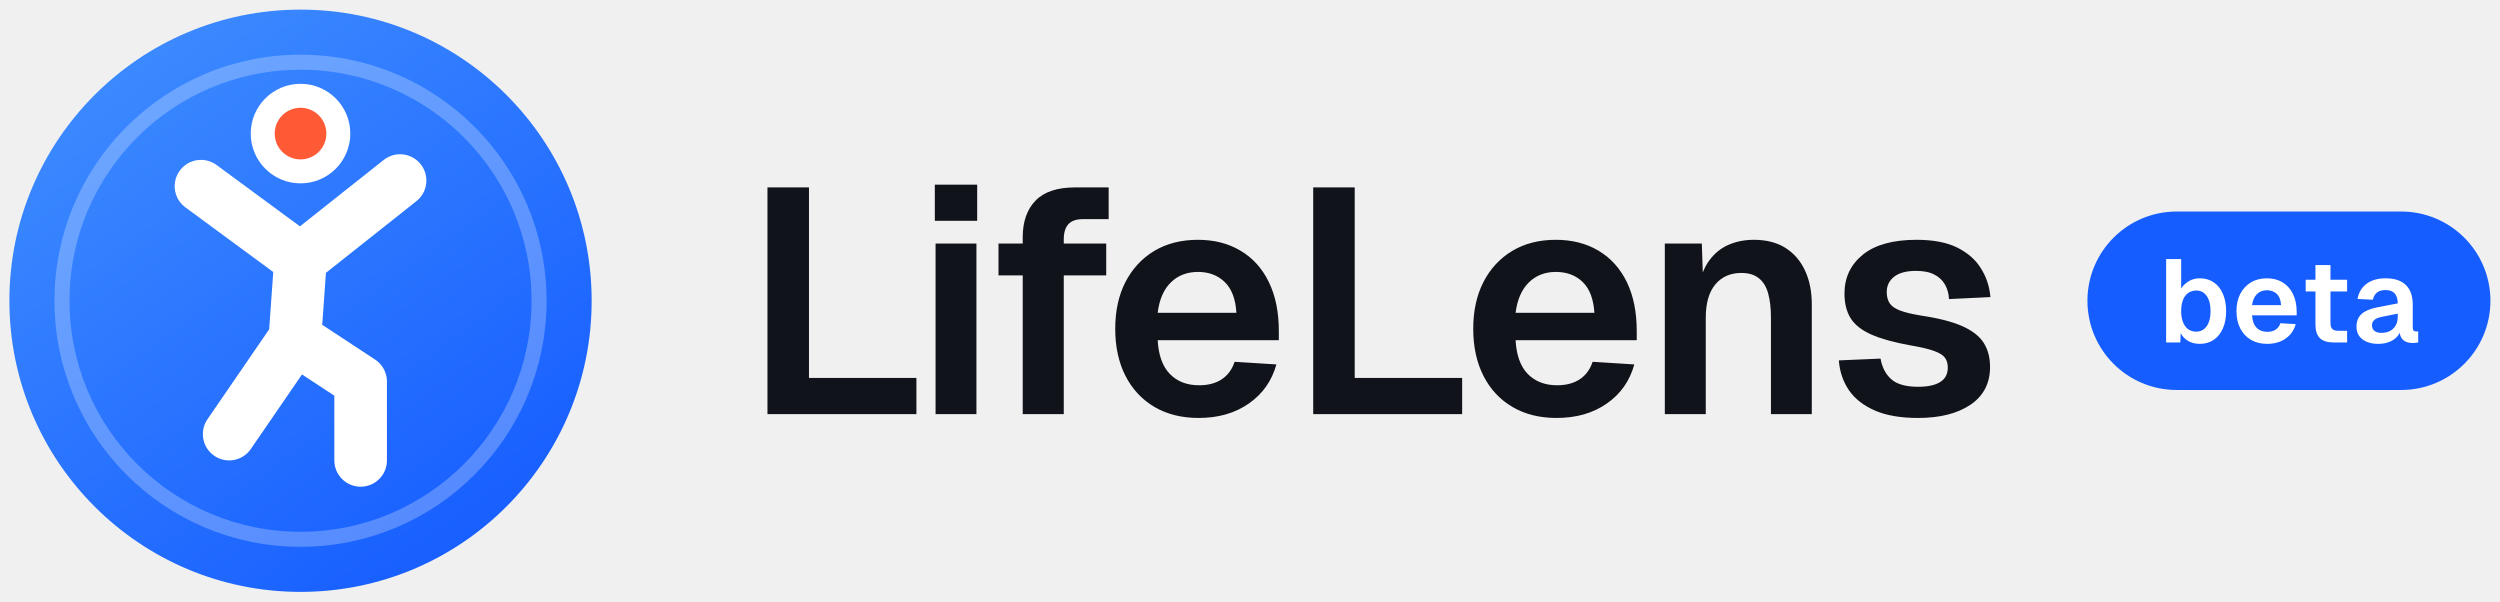
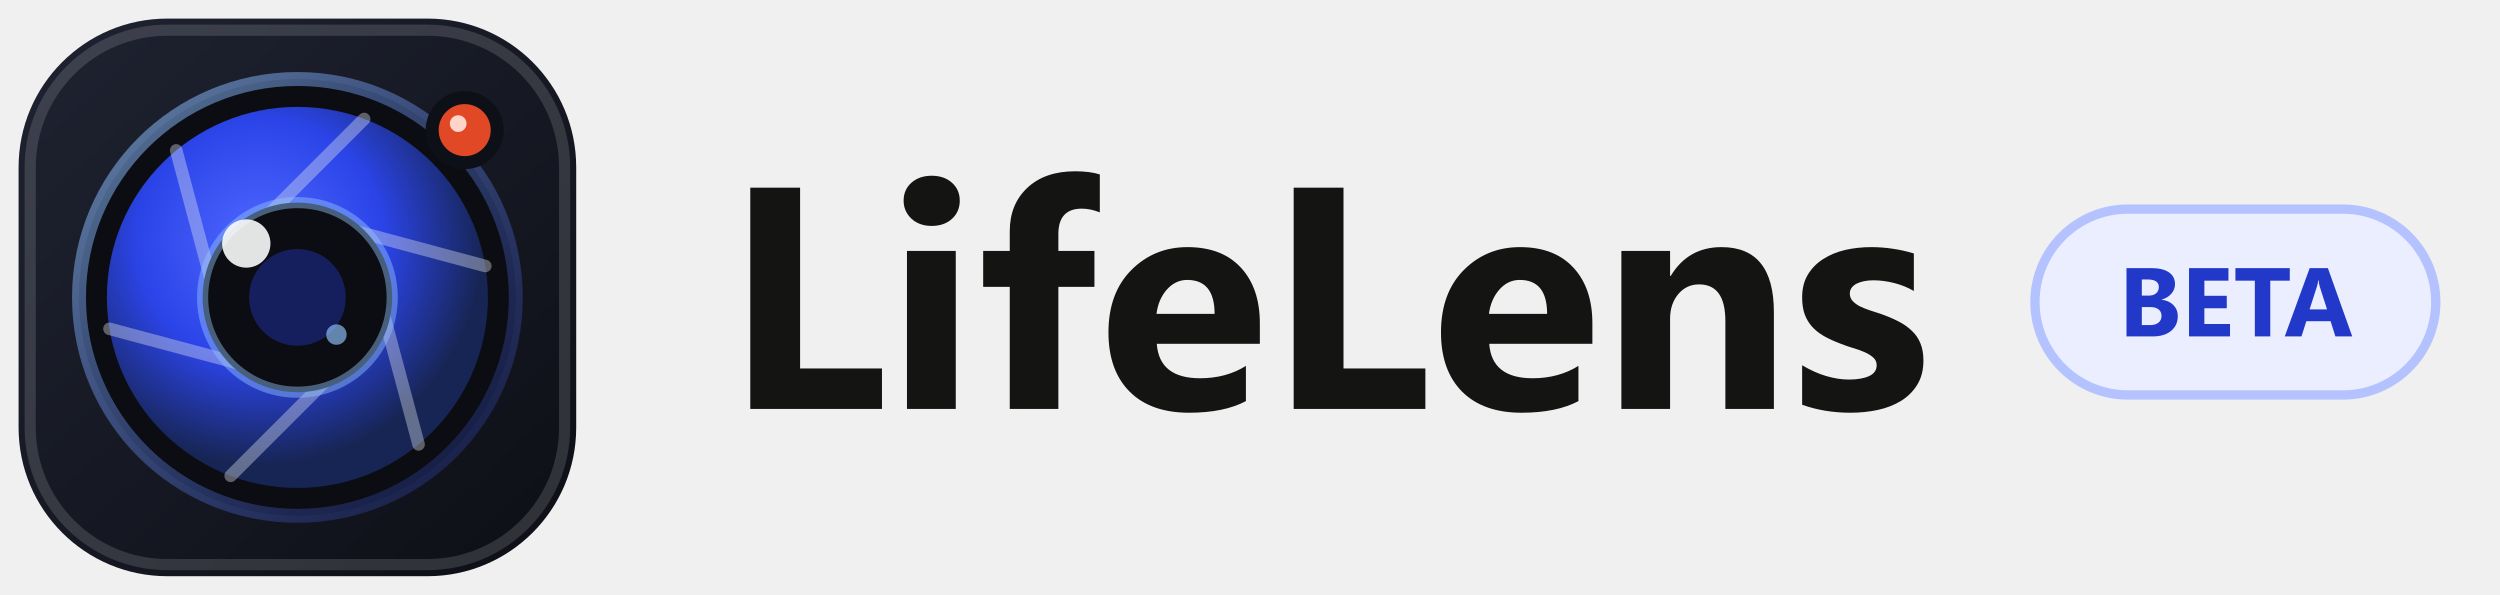
- <svg xmlns="http://www.w3.org/2000/svg" viewBox="0 0 266.2 64" width="266" height="64" role="img" aria-label="LifeLens beta">
+ <svg xmlns="http://www.w3.org/2000/svg" viewBox="0 0 269 64" width="269" height="64" role="img" aria-label="LifeLens beta">
  <g id="mark">
    <defs>
-       <linearGradient id="lifelens-wm-g" x1="12" y1="4" x2="52" y2="60" gradientUnits="userSpaceOnUse">
-         <stop offset="0" stop-color="#3D8BFF" />
-         <stop offset="1" stop-color="#165DFF" />
+       <linearGradient id="ll-wm-housing" x1="6" y1="4" x2="58" y2="60" gradientUnits="userSpaceOnUse">
+         <stop offset="0" stop-color="#1E2230" />
+         <stop offset="1" stop-color="#0E1017" />
+       </linearGradient>
+       <radialGradient id="ll-wm-glass" cx="28" cy="26" r="24" gradientUnits="userSpaceOnUse">
+         <stop offset="0" stop-color="#4F67FF" />
+         <stop offset="0.55" stop-color="#2B44E8" />
+         <stop offset="1" stop-color="#172554" />
+       </radialGradient>
+       <linearGradient id="ll-wm-rim" x1="12" y1="12" x2="52" y2="52" gradientUnits="userSpaceOnUse">
+         <stop offset="0" stop-color="#93C5FD" stop-opacity="0.55" />
+         <stop offset="1" stop-color="#3B55F5" stop-opacity="0.2" />
      </linearGradient>
    </defs>
-     <circle cx="32" cy="32" r="31" fill="url(#lifelens-wm-g)" />
-     <circle cx="32" cy="32" r="25.4" fill="none" stroke="#FFFFFF" stroke-opacity="0.26" stroke-width="1.6" />
-     <path d="M21.4 19.8 L32 27.6 L42.6 19.2 M32 27.6 L31.4 36 L24.4 46.2 M31.4 36 L38.4 40.6 L38.4 49" fill="none" stroke="#FFFFFF" stroke-width="5.6" stroke-linecap="round" stroke-linejoin="round" />
-     <circle cx="32" cy="14.2" r="5.3" fill="#FFFFFF" />
-     <circle cx="32" cy="14.2" r="2.75" fill="#FF5A36" />
+     <rect x="2" y="2" width="60" height="60" rx="16" fill="url(#ll-wm-housing)" />
+     <rect x="3.25" y="3.25" width="57.5" height="57.5" rx="14.75" fill="none" stroke="#FFFFFF" stroke-opacity="0.14" stroke-width="1.2" />
+     <circle cx="32" cy="32" r="23.5" fill="#0B0D13" stroke="url(#ll-wm-rim)" stroke-width="1.5" />
+     <circle cx="32" cy="32" r="20.5" fill="url(#ll-wm-glass)" />
+     <g>
+       <line x1="40.21" y1="29.80" x2="45.04" y2="47.82" stroke="#E2E8F0" stroke-opacity="0.38" stroke-width="1.35" stroke-linecap="round" />
+       <line x1="38.01" y1="38.01" x2="24.82" y2="51.20" stroke="#E2E8F0" stroke-opacity="0.38" stroke-width="1.35" stroke-linecap="round" />
+       <line x1="29.80" y1="40.21" x2="11.78" y2="35.38" stroke="#E2E8F0" stroke-opacity="0.38" stroke-width="1.35" stroke-linecap="round" />
+       <line x1="23.79" y1="34.20" x2="18.96" y2="16.18" stroke="#E2E8F0" stroke-opacity="0.38" stroke-width="1.35" stroke-linecap="round" />
+       <line x1="25.99" y1="25.99" x2="39.18" y2="12.80" stroke="#E2E8F0" stroke-opacity="0.38" stroke-width="1.35" stroke-linecap="round" />
+       <line x1="34.20" y1="23.79" x2="52.22" y2="28.62" stroke="#E2E8F0" stroke-opacity="0.38" stroke-width="1.35" stroke-linecap="round" />
+     </g>
+     <circle cx="32" cy="32" r="10.2" fill="#0B0D13" stroke="#93C5FD" stroke-opacity="0.45" stroke-width="1.2" />
+     <circle cx="32" cy="32" r="5.2" fill="#2B44E8" fill-opacity="0.35" />
+     <circle cx="26.5" cy="26.2" r="2.6" fill="#FFFFFF" fill-opacity="0.88" />
+     <circle cx="36.2" cy="36.0" r="1.1" fill="#93C5FD" fill-opacity="0.65" />
+     <circle cx="50" cy="14" r="4.2" fill="#0E1017" />
+     <circle cx="50" cy="14" r="2.8" fill="#E04826" />
+     <circle cx="49.3" cy="13.3" r="0.9" fill="#FFD4C9" />
  </g>
-   <path id="wordmark" fill="#10131A" d="M81.72 44.07V19.93H86.14V42.7L83.74 40.22H97.58V44.07Z M99.62 44.07V25.91H103.97V44.07ZM99.54 23.49V19.64H104.05V23.49Z M108.9 44.07V25.22Q108.9 22.75 110.26 21.34Q111.62 19.93 114.49 19.93H118.05V23.31H115.31Q114.25 23.31 113.76 23.85Q113.27 24.4 113.27 25.44V44.07ZM106.32 29.3V25.91H117.79V29.3Z M127.64 44.48Q124.93 44.48 122.93 43.31Q120.94 42.14 119.84 40Q118.75 37.86 118.75 34.99Q118.75 32.12 119.84 30Q120.94 27.88 122.91 26.69Q124.89 25.51 127.56 25.51Q130.15 25.51 132.09 26.67Q134.04 27.82 135.1 30Q136.17 32.18 136.17 35.23V36.2H123.27Q123.4 38.6 124.57 39.8Q125.74 41 127.69 41Q129.15 41 130.11 40.35Q131.07 39.7 131.46 38.5L135.91 38.78Q135.18 41.41 132.98 42.94Q130.78 44.48 127.64 44.48ZM123.27 33.28H131.65Q131.52 31.07 130.4 30Q129.29 28.93 127.56 28.93Q125.81 28.93 124.67 30.05Q123.53 31.17 123.27 33.28Z M139.83 44.07V19.93H144.25V42.7L141.85 40.22H155.69V44.07Z M165.75 44.48Q163.04 44.48 161.05 43.31Q159.05 42.14 157.96 40Q156.87 37.86 156.87 34.99Q156.87 32.12 157.96 30Q159.05 27.88 161.03 26.69Q163 25.51 165.67 25.51Q168.26 25.51 170.21 26.67Q172.15 27.82 173.22 30Q174.28 32.18 174.28 35.23V36.2H161.38Q161.51 38.6 162.68 39.8Q163.86 41 165.81 41Q167.26 41 168.23 40.35Q169.19 39.7 169.58 38.5L174.02 38.78Q173.3 41.41 171.1 42.94Q168.9 44.48 165.75 44.48ZM161.38 33.28H169.77Q169.63 31.07 168.52 30Q167.41 28.93 165.67 28.93Q163.93 28.93 162.79 30.05Q161.65 31.17 161.38 33.28Z M177.27 44.07V25.91H181.21L181.38 31.01L180.85 30.8Q181.14 28.9 181.98 27.74Q182.82 26.58 184.06 26.04Q185.29 25.51 186.75 25.51Q188.76 25.51 190.13 26.38Q191.5 27.26 192.21 28.81Q192.92 30.35 192.92 32.39V44.07H188.57V33.8Q188.57 32.27 188.27 31.21Q187.98 30.15 187.28 29.6Q186.59 29.04 185.42 29.04Q183.67 29.04 182.65 30.26Q181.63 31.48 181.63 33.8V44.07Z M204.24 44.48Q201.45 44.48 199.64 43.69Q197.82 42.9 196.87 41.52Q195.93 40.13 195.8 38.35L200.24 38.16Q200.49 39.58 201.4 40.37Q202.3 41.16 204.25 41.16Q205.77 41.16 206.58 40.66Q207.4 40.16 207.4 39.11Q207.4 38.49 207.11 38.08Q206.82 37.67 205.98 37.36Q205.15 37.05 203.53 36.77Q200.78 36.28 199.22 35.58Q197.67 34.88 197.03 33.82Q196.4 32.77 196.4 31.23Q196.4 28.68 198.36 27.09Q200.31 25.51 204.09 25.51Q206.72 25.51 208.39 26.33Q210.07 27.16 210.93 28.55Q211.8 29.93 211.94 31.61L207.53 31.82Q207.49 30.97 207.11 30.29Q206.73 29.61 205.98 29.22Q205.24 28.82 204.02 28.82Q202.48 28.82 201.69 29.44Q200.9 30.06 200.9 31.07Q200.9 31.8 201.22 32.28Q201.54 32.75 202.32 33.04Q203.11 33.34 204.45 33.56Q207.25 33.97 208.89 34.68Q210.52 35.39 211.21 36.46Q211.9 37.53 211.9 39.05Q211.9 41.66 209.82 43.07Q207.73 44.48 204.24 44.48Z" />
+   <path id="wordmark" fill="#141413" d="M94.90 44.00 L80.73 44.00 L80.73 20.19 L86.09 20.19 L86.09 39.65 L94.90 39.65 L94.90 44.00 Z M100.25 24.31 Q98.92 24.31 98.07 23.53 Q97.23 22.73 97.23 21.59 Q97.23 20.41 98.07 19.66 Q98.92 18.91 100.25 18.91 Q101.59 18.91 102.43 19.66 Q103.27 20.41 103.27 21.59 Q103.27 22.78 102.43 23.55 Q101.59 24.31 100.25 24.31 Z M102.84 44.00 L97.59 44.00 L97.59 27.00 L102.84 27.00 L102.84 44.00 Z M118.34 22.85 Q117.33 22.45 116.40 22.45 Q113.88 22.45 113.88 25.19 L113.88 27.00 L117.76 27.00 L117.76 30.87 L113.88 30.87 L113.88 44.00 L108.65 44.00 L108.65 30.87 L105.79 30.87 L105.79 27.00 L108.65 27.00 L108.65 24.89 Q108.65 21.98 110.54 20.21 Q112.43 18.43 115.68 18.43 Q117.28 18.43 118.34 18.77 L118.34 22.85 Z M135.56 36.99 L124.47 36.99 Q124.73 40.70 129.13 40.70 Q131.94 40.70 134.06 39.37 L134.06 43.16 Q131.71 44.41 127.94 44.41 Q123.82 44.41 121.55 42.14 Q119.27 39.85 119.27 35.77 Q119.27 31.53 121.73 29.06 Q124.19 26.59 127.77 26.59 Q131.49 26.59 133.52 28.80 Q135.56 31.00 135.56 34.79 L135.56 36.99 Z M130.69 33.77 Q130.69 30.12 127.74 30.12 Q126.48 30.12 125.55 31.16 Q124.63 32.21 124.44 33.77 L130.69 33.77 Z M153.37 44.00 L139.20 44.00 L139.20 20.19 L144.56 20.19 L144.56 39.65 L153.37 39.65 L153.37 44.00 Z M171.34 36.99 L160.24 36.99 Q160.51 40.70 164.91 40.70 Q167.71 40.70 169.84 39.37 L169.84 43.16 Q167.48 44.41 163.71 44.41 Q159.60 44.41 157.32 42.14 Q155.05 39.85 155.05 35.77 Q155.05 31.53 157.50 29.06 Q159.96 26.59 163.55 26.59 Q167.27 26.59 169.30 28.80 Q171.34 31.00 171.34 34.79 L171.34 36.99 Z M166.47 33.77 Q166.47 30.12 163.52 30.12 Q162.25 30.12 161.33 31.16 Q160.41 32.21 160.21 33.77 L166.47 33.77 Z M190.87 44.00 L185.65 44.00 L185.65 34.55 Q185.65 30.60 182.82 30.60 Q181.46 30.60 180.58 31.65 Q179.70 32.70 179.70 34.30 L179.70 44.00 L174.46 44.00 L174.46 27.00 L179.70 27.00 L179.70 29.69 L179.77 29.69 Q181.64 26.59 185.23 26.59 Q190.87 26.59 190.87 33.59 L190.87 44.00 Z M193.91 43.55 L193.91 39.30 Q195.21 40.08 196.49 40.46 Q197.78 40.84 198.93 40.84 Q200.32 40.84 201.13 40.46 Q201.93 40.08 201.93 39.30 Q201.93 38.80 201.57 38.48 Q201.20 38.14 200.63 37.89 Q200.06 37.64 199.37 37.44 Q198.69 37.24 198.07 36.99 Q197.05 36.61 196.27 36.17 Q195.50 35.73 194.98 35.15 Q194.46 34.57 194.18 33.81 Q193.91 33.04 193.91 32.00 Q193.91 30.57 194.53 29.54 Q195.16 28.51 196.20 27.86 Q197.23 27.20 198.56 26.89 Q199.90 26.59 201.35 26.59 Q202.48 26.59 203.64 26.76 Q204.80 26.93 205.93 27.27 L205.93 31.31 Q204.93 30.73 203.80 30.45 Q202.66 30.16 201.57 30.16 Q201.05 30.16 200.59 30.25 Q200.14 30.34 199.79 30.51 Q199.44 30.69 199.24 30.96 Q199.04 31.23 199.04 31.58 Q199.04 32.05 199.34 32.38 Q199.64 32.71 200.12 32.96 Q200.60 33.19 201.19 33.39 Q201.78 33.57 202.36 33.77 Q203.41 34.14 204.25 34.57 Q205.10 35.00 205.71 35.59 Q206.32 36.16 206.64 36.95 Q206.96 37.73 206.96 38.80 Q206.96 40.31 206.30 41.39 Q205.65 42.45 204.56 43.13 Q203.47 43.80 202.05 44.11 Q200.64 44.41 199.11 44.41 Q196.30 44.41 193.91 43.55 Z" />
  <g id="beta-tag">
-     <rect x="222.27" y="22.50" width="42.91" height="19" rx="9.5" fill="#165DFF" />
-     <path fill="#FFFFFF" d="M234.23 36.59Q233.53 36.59 233.01 36.29Q232.49 35.99 232.2 35.45L232.16 36.44H230.65V27.56H232.25V30.71Q232.51 30.26 233.03 29.94Q233.54 29.61 234.23 29.61Q235.09 29.61 235.72 30.04Q236.35 30.47 236.69 31.26Q237.04 32.04 237.04 33.1Q237.04 34.16 236.69 34.95Q236.35 35.73 235.72 36.16Q235.09 36.59 234.23 36.59ZM233.86 35.29Q234.55 35.29 234.97 34.71Q235.38 34.13 235.38 33.1Q235.38 32.07 234.97 31.49Q234.56 30.91 233.88 30.91Q233.36 30.91 233 31.17Q232.63 31.43 232.44 31.92Q232.25 32.41 232.25 33.1Q232.25 33.78 232.44 34.27Q232.63 34.76 232.99 35.03Q233.36 35.29 233.86 35.29Z M241.41 36.59Q240.41 36.59 239.68 36.16Q238.95 35.73 238.54 34.94Q238.14 34.16 238.14 33.1Q238.14 32.05 238.54 31.27Q238.95 30.49 239.67 30.05Q240.4 29.61 241.38 29.61Q242.33 29.61 243.05 30.04Q243.76 30.47 244.15 31.27Q244.55 32.07 244.55 33.19V33.55H239.8Q239.85 34.43 240.28 34.87Q240.71 35.31 241.43 35.31Q241.97 35.31 242.32 35.07Q242.67 34.83 242.82 34.39L244.45 34.49Q244.18 35.46 243.37 36.03Q242.57 36.59 241.41 36.59ZM239.8 32.47H242.89Q242.84 31.66 242.43 31.27Q242.02 30.88 241.38 30.88Q240.74 30.88 240.32 31.29Q239.9 31.7 239.8 32.47Z M248.49 36.44Q247.49 36.44 247.02 35.98Q246.55 35.52 246.55 34.53V28.2H248.15V34.37Q248.15 34.84 248.36 35.02Q248.56 35.2 248.98 35.2H249.92V36.44ZM245.51 31.01V29.76H249.92V31.01Z M253.24 36.59Q252.2 36.59 251.56 36.11Q250.92 35.63 250.92 34.77Q250.92 33.9 251.46 33.41Q251.99 32.93 253.09 32.71L255.31 32.28Q255.31 31.57 254.98 31.21Q254.65 30.86 254.02 30.86Q253.44 30.86 253.11 31.12Q252.77 31.39 252.66 31.89L251.03 31.81Q251.22 30.76 252 30.19Q252.78 29.61 254.02 29.61Q255.45 29.61 256.18 30.33Q256.91 31.05 256.91 32.39V34.82Q256.91 35.08 257 35.18Q257.09 35.27 257.28 35.27H257.49V36.44Q257.41 36.46 257.25 36.48Q257.08 36.5 256.91 36.5Q256.49 36.5 256.17 36.36Q255.85 36.22 255.67 35.9Q255.49 35.57 255.49 34.99L255.63 35.09Q255.52 35.53 255.2 35.87Q254.87 36.21 254.37 36.4Q253.86 36.59 253.24 36.59ZM253.57 35.42Q254.1 35.42 254.49 35.22Q254.88 35.01 255.09 34.63Q255.31 34.25 255.31 33.75V33.37L253.58 33.72Q253.05 33.83 252.81 34.05Q252.57 34.27 252.57 34.62Q252.57 35 252.83 35.21Q253.09 35.42 253.57 35.42Z" />
+     <rect x="218.96" y="22.5" width="43.13" height="20" rx="10" fill="#EAEEFF" stroke="#B4C2FF" stroke-width="1" />
+     <path fill="#2138C9" d="M228.81 36.20 L228.81 28.85 L231.48 28.85 Q232.71 28.85 233.37 29.30 Q234.03 29.75 234.03 30.57 Q234.03 31.16 233.63 31.61 Q233.23 32.06 232.60 32.23 L232.60 32.25 Q233.39 32.35 233.86 32.83 Q234.33 33.31 234.33 34.00 Q234.33 35.02 233.60 35.61 Q232.88 36.20 231.63 36.20 L228.81 36.20 Z M230.46 30.07 L230.46 31.81 L231.19 31.81 Q231.70 31.81 232.00 31.56 Q232.29 31.31 232.29 30.88 Q232.29 30.07 231.08 30.07 L230.46 30.07 Z M230.46 33.04 L230.46 34.98 L231.36 34.98 Q231.93 34.98 232.26 34.71 Q232.58 34.45 232.58 33.99 Q232.58 33.54 232.26 33.29 Q231.94 33.04 231.37 33.04 L230.46 33.04 Z M239.95 36.20 L235.54 36.20 L235.54 28.85 L239.78 28.85 L239.78 30.20 L237.19 30.20 L237.19 31.83 L239.60 31.83 L239.60 33.17 L237.19 33.17 L237.19 34.86 L239.95 34.86 L239.95 36.20 Z M246.38 30.20 L244.28 30.20 L244.28 36.20 L242.62 36.20 L242.62 30.20 L240.53 30.20 L240.53 28.85 L246.38 28.85 L246.38 30.20 Z M253.10 36.20 L251.29 36.20 L250.77 34.56 L248.16 34.56 L247.64 36.20 L245.84 36.20 L248.52 28.85 L250.48 28.85 L253.10 36.20 Z M250.39 33.29 L249.60 30.82 Q249.52 30.54 249.48 30.16 L249.44 30.16 Q249.41 30.48 249.31 30.80 L248.51 33.29 L250.39 33.29 Z" />
  </g>
</svg>
